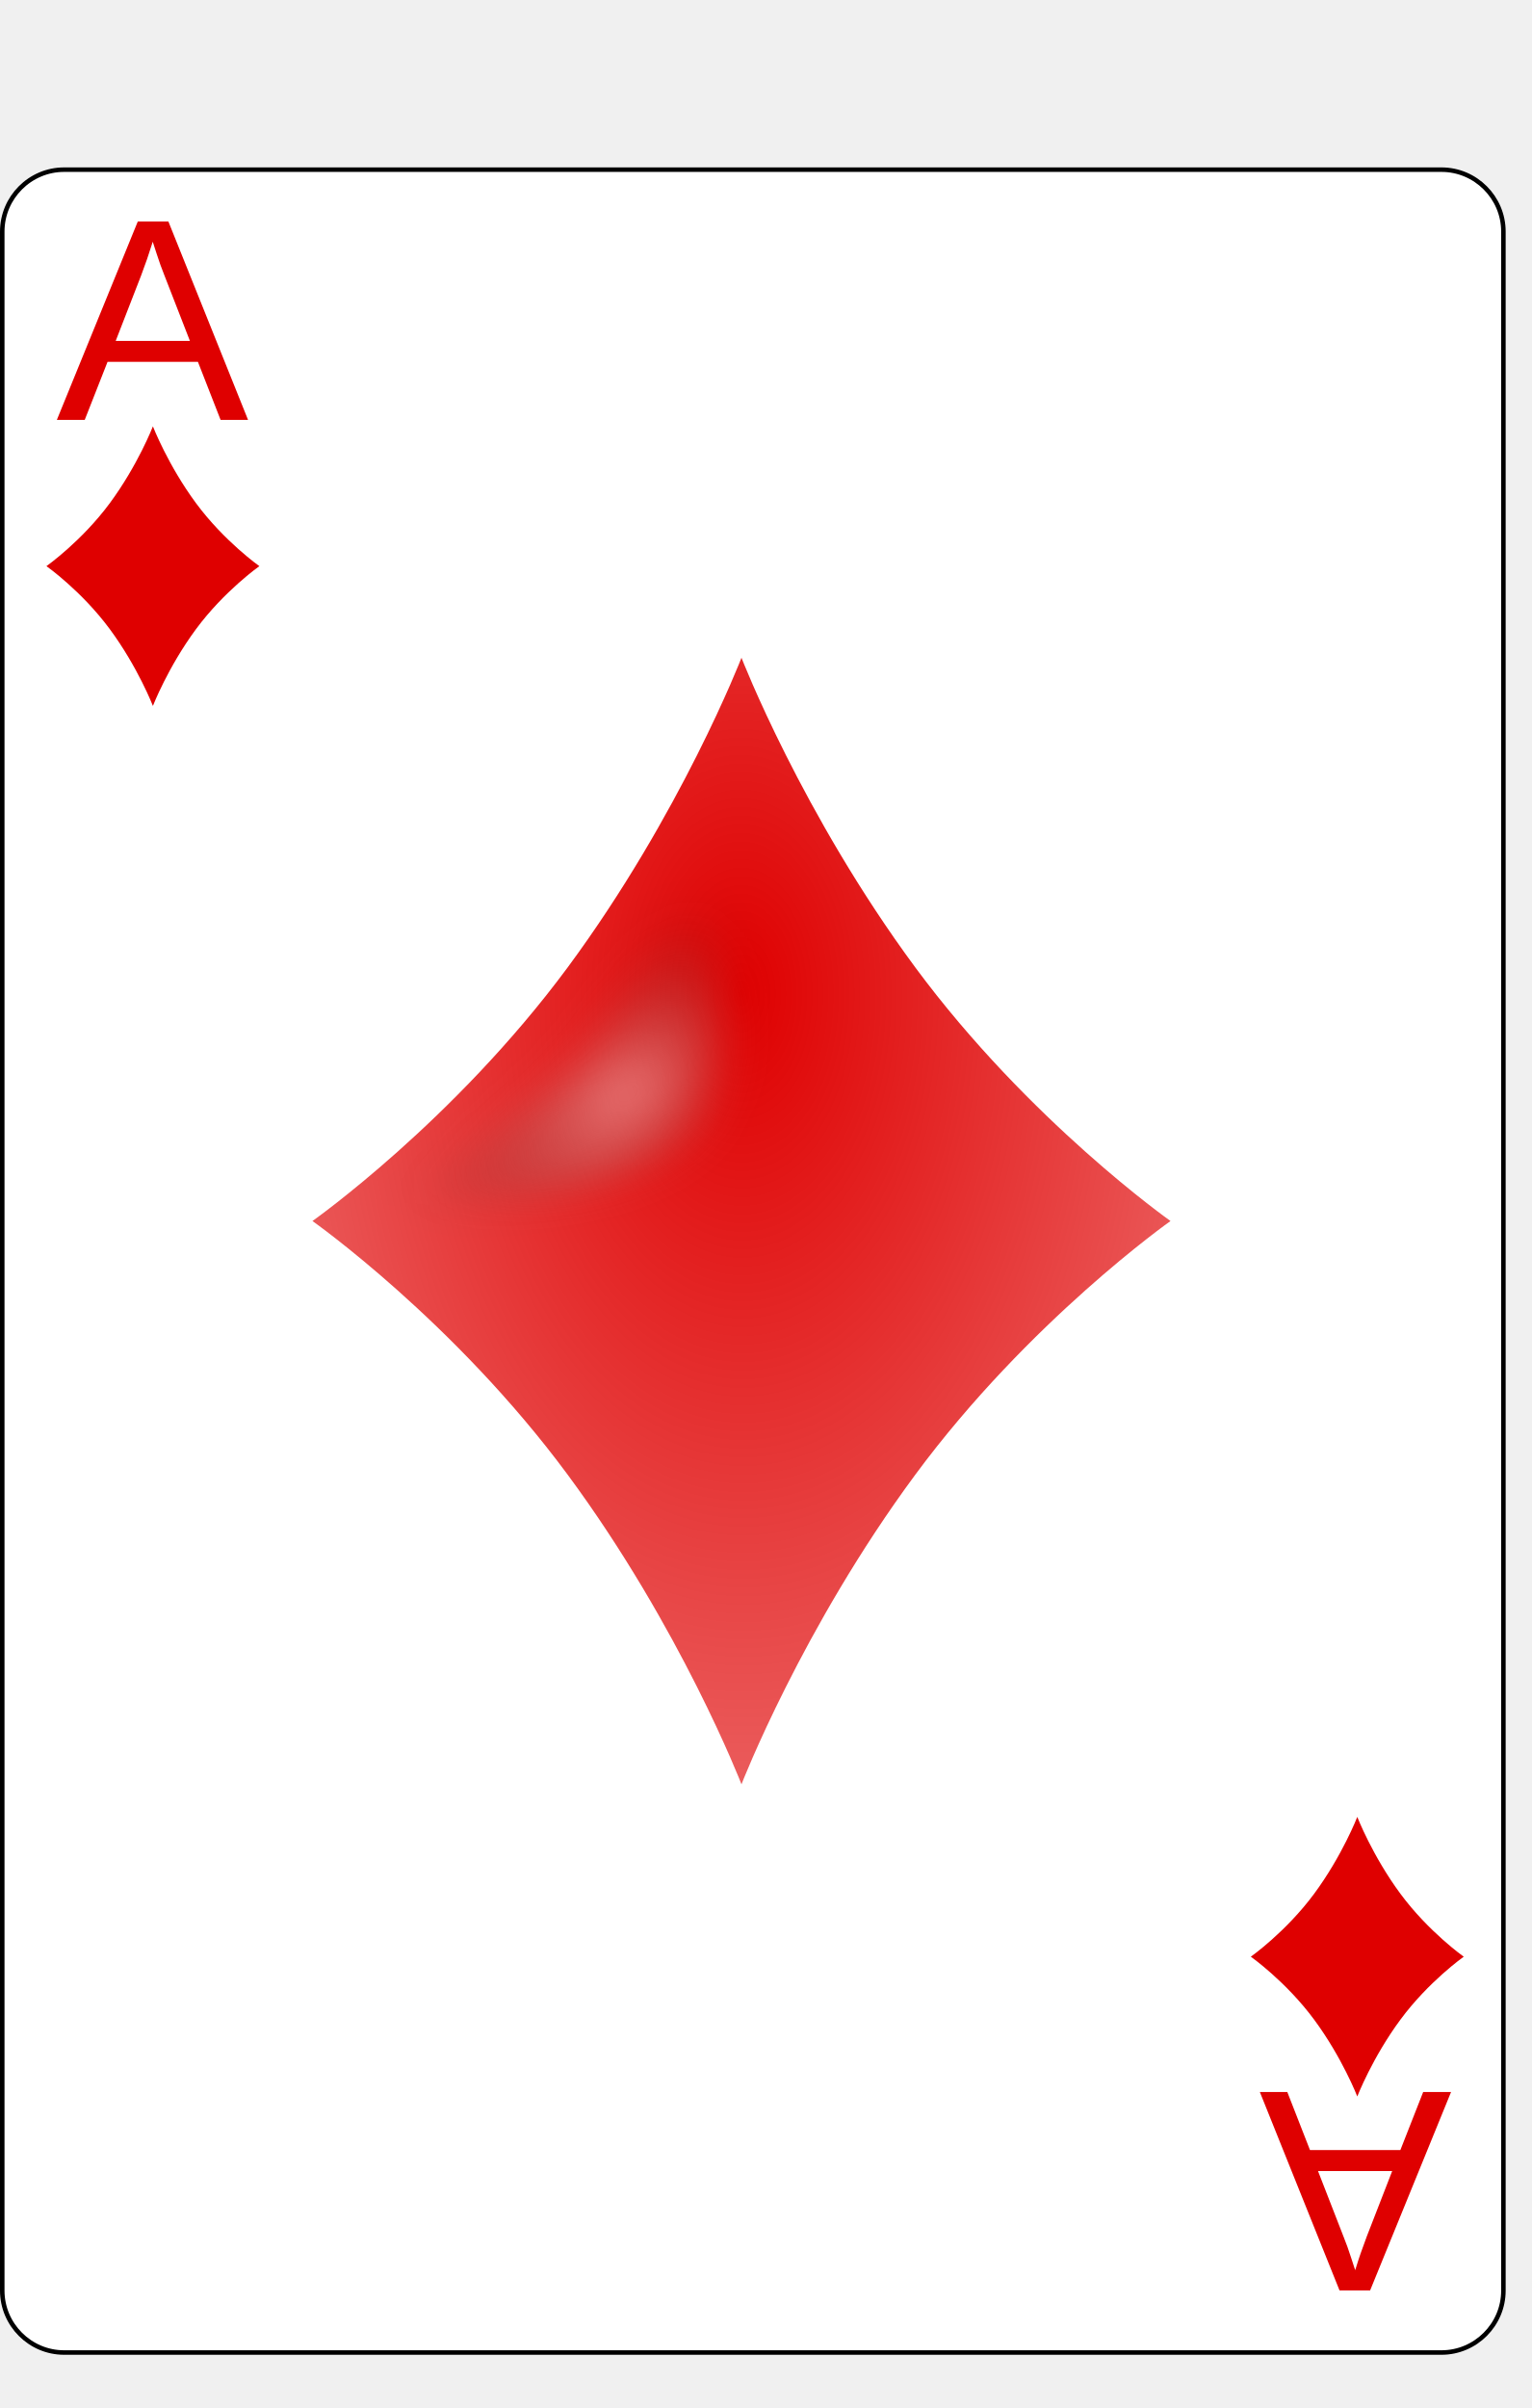
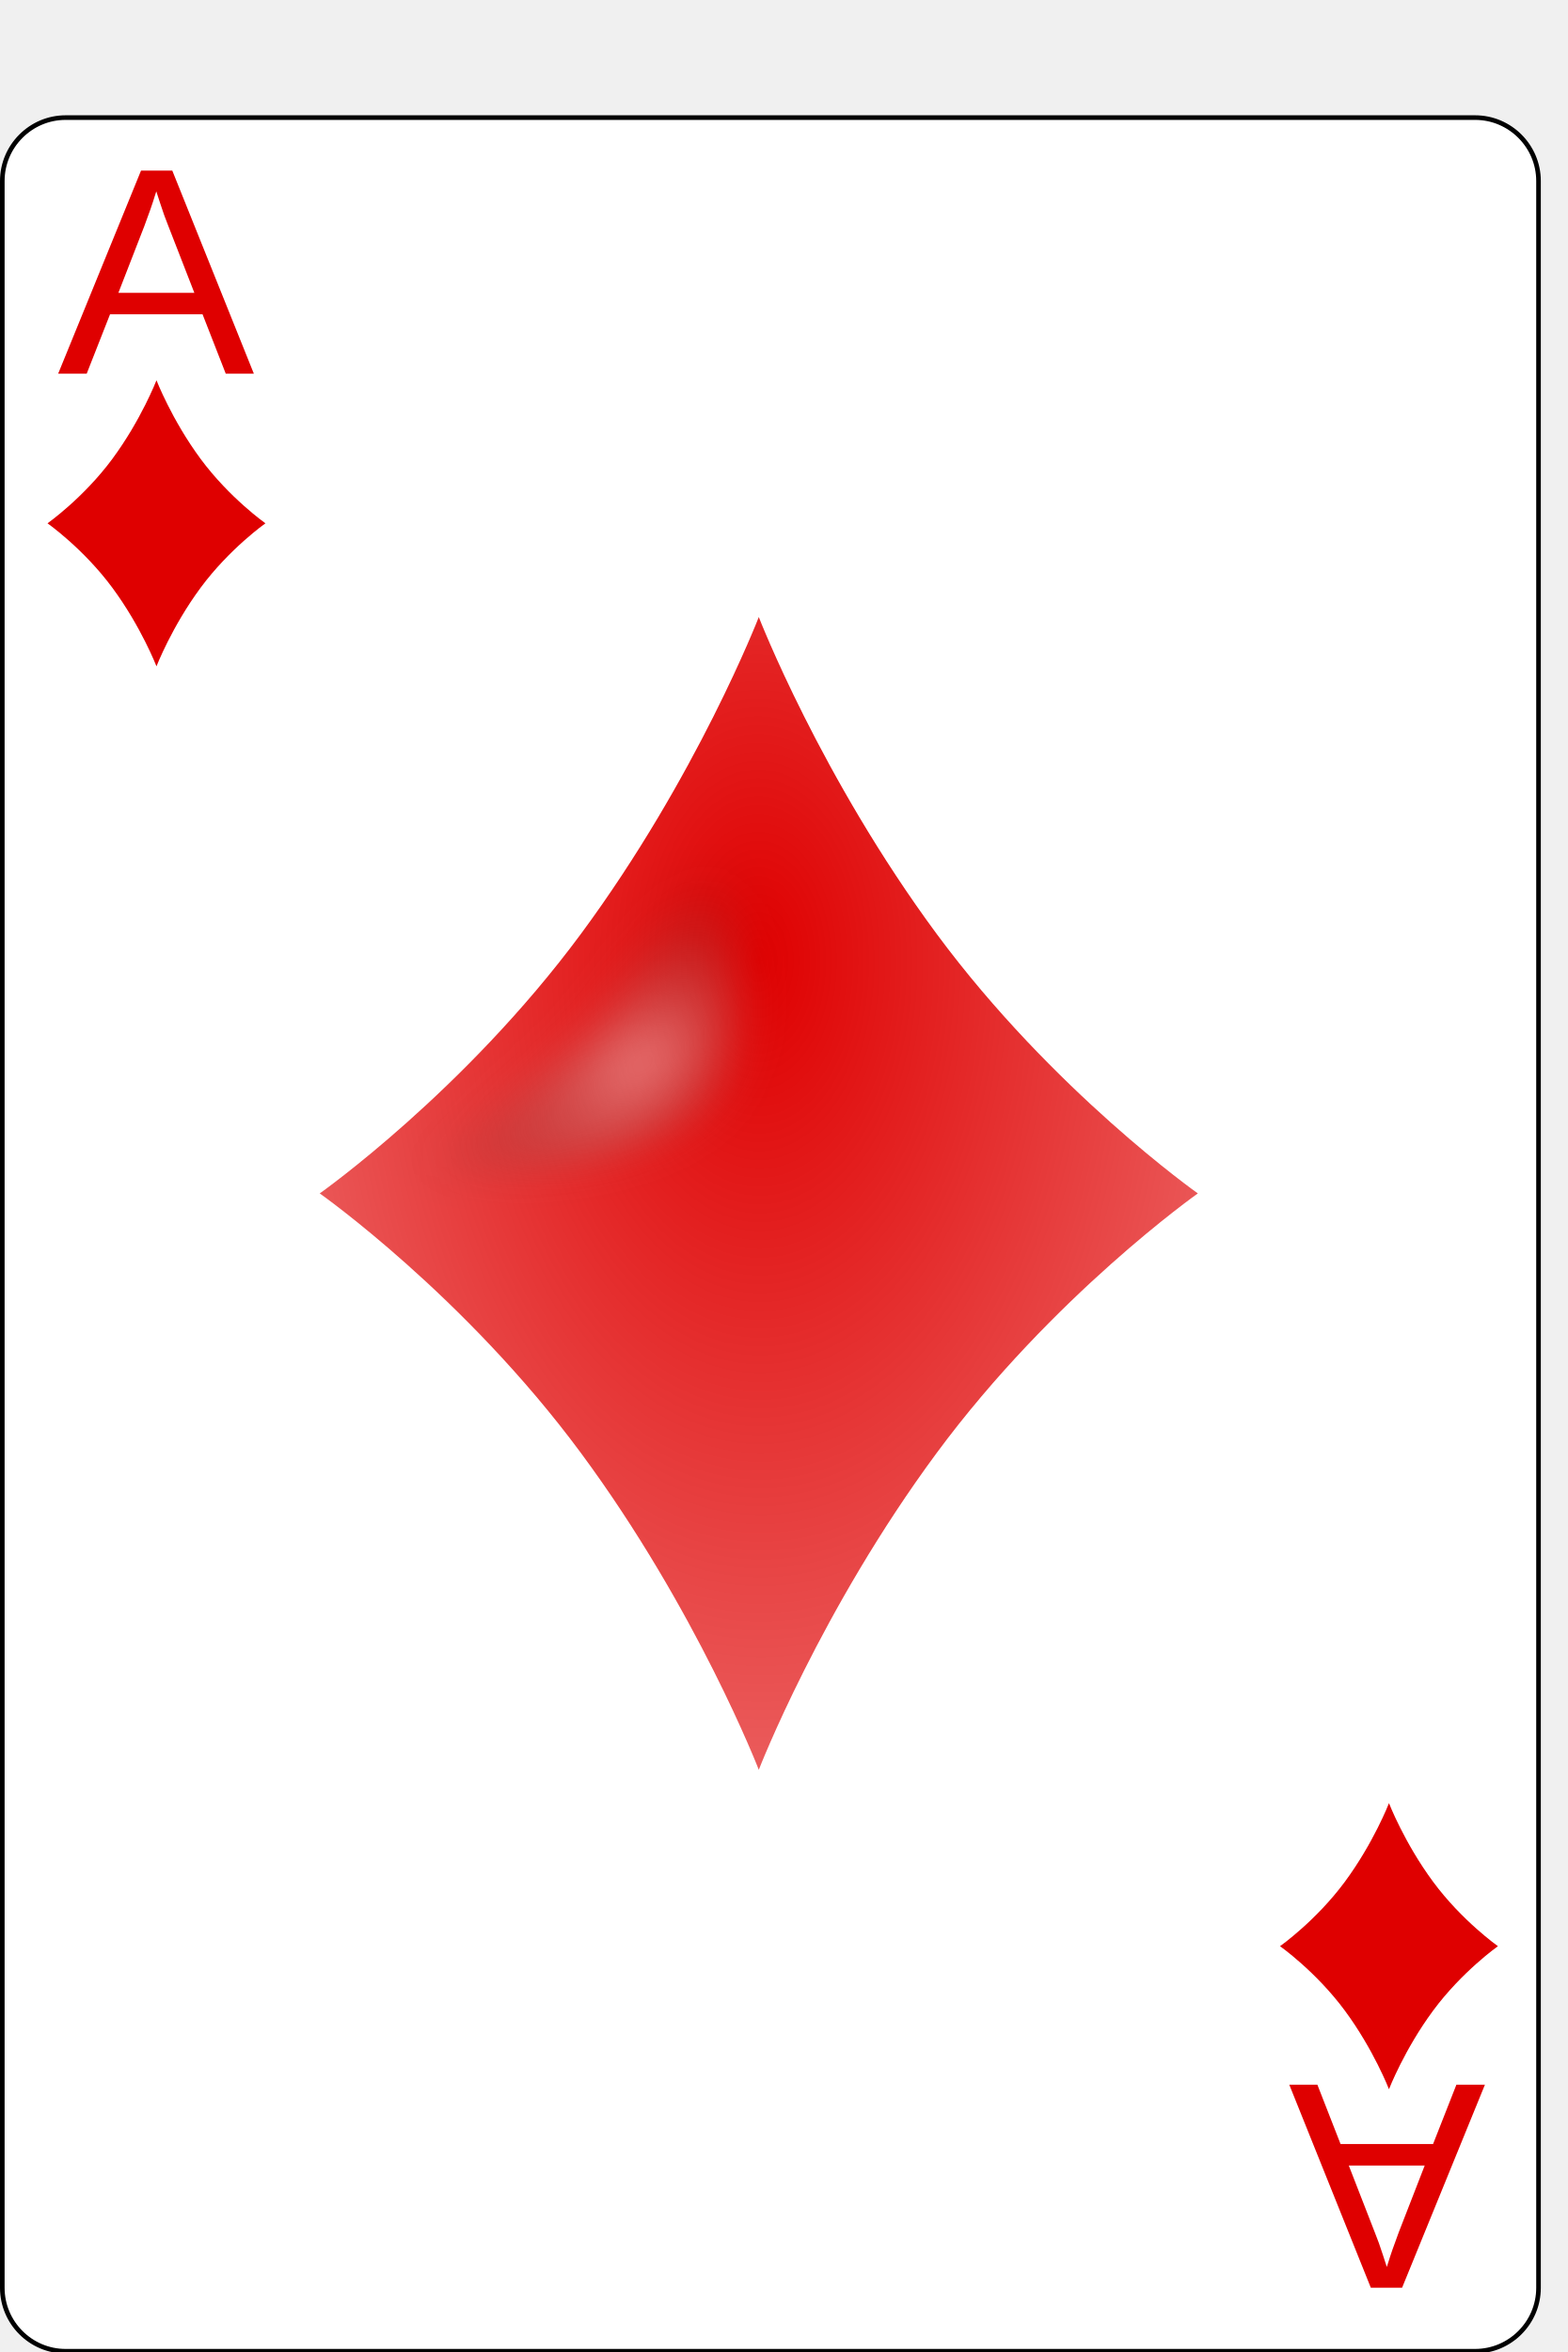
- <svg xmlns="http://www.w3.org/2000/svg" xmlns:xlink="http://www.w3.org/1999/xlink" width="70pt" height="110pt" viewBox="0 0 170 230" xml:space="preserve" id="svg2" version="1.1">
+ <svg xmlns="http://www.w3.org/2000/svg" xmlns:xlink="http://www.w3.org/1999/xlink" width="50pt" height="75pt" viewBox="0 0 170 230" xml:space="preserve" id="svg2" version="1.1">
  <defs id="defs41">
    <radialGradient xlink:href="#linearGradient3773" id="radialGradient3781" cx="-0.158" cy="-8.835" fx="-0.158" fy="-8.835" r="8" gradientTransform="matrix(-1.584269,-0.02349808,0.03071979,-2.477574,-0.2485638,-26.71351)" gradientUnits="userSpaceOnUse" />
    <linearGradient id="linearGradient3773">
      <stop style="stop-color:#000000;stop-opacity:1;" offset="0" id="stop3775" />
      <stop style="stop-color:#000000;stop-opacity:0.649;" offset="1" id="stop3777" />
    </linearGradient>
    <radialGradient xlink:href="#linearGradient3773" id="radialGradient3957" cx="-0.158" cy="-8.835" fx="-0.158" fy="-8.835" r="8" gradientTransform="matrix(-1.584269,-0.02349808,0.03071979,-2.477574,-0.2485638,-26.71351)" gradientUnits="userSpaceOnUse" />
    <linearGradient id="linearGradient3959">
      <stop style="stop-color:#000000;stop-opacity:1;" offset="0" id="stop3961" />
      <stop style="stop-color:#000000;stop-opacity:0.649;" offset="1" id="stop3963" />
    </linearGradient>
    <radialGradient r="81.903" fy="509.476" fx="168.025" cy="509.476" cx="168.025" gradientTransform="matrix(1.25656,-0.7774064,0.3366382,0.5361257,-221.2021,359.2426)" gradientUnits="userSpaceOnUse" id="radialGradient3975" xlink:href="#linearGradient3784-4" />
    <linearGradient id="linearGradient3784-4">
      <stop style="stop-color:#ffffff;stop-opacity:0.435;" offset="0" id="stop3786-8" />
      <stop style="stop-color:#000000;stop-opacity:0;" offset="1" id="stop3788-6" />
    </linearGradient>
    <radialGradient xlink:href="#linearGradient3784-4-5" id="radialGradient3929" gradientUnits="userSpaceOnUse" gradientTransform="matrix(1.25656,-0.7774064,0.3366382,0.5361257,-221.2021,359.2426)" cx="168.025" cy="509.476" fx="168.025" fy="509.476" r="81.903" />
    <linearGradient id="linearGradient3784-4-5">
      <stop style="stop-color:#ffffff;stop-opacity:0.489;" offset="0" id="stop3786-8-0" />
      <stop style="stop-color:#000000;stop-opacity:0;" offset="1" id="stop3788-6-3" />
    </linearGradient>
    <radialGradient xlink:href="#linearGradient3784-4-1" id="radialGradient3927" gradientUnits="userSpaceOnUse" gradientTransform="matrix(1.25656,-0.7774064,0.3366382,0.5361257,-221.2021,359.2426)" cx="168.025" cy="509.476" fx="168.025" fy="509.476" r="81.903" />
    <linearGradient id="linearGradient3784-4-1">
      <stop style="stop-color:#ffffff;stop-opacity:0.237;" offset="0" id="stop3786-8-03" />
      <stop style="stop-color:#000000;stop-opacity:0;" offset="1" id="stop3788-6-6" />
    </linearGradient>
    <linearGradient id="linearGradient3768">
      <stop style="stop-color:#df0000;stop-opacity:1;" offset="0" id="stop3770" />
      <stop style="stop-color:#df0000;stop-opacity:0.672;" offset="1" id="stop3772" />
    </linearGradient>
    <linearGradient id="linearGradient3784-4-6">
      <stop style="stop-color:#ffffff;stop-opacity:0.313;" offset="0" id="stop3786-8-8" />
      <stop style="stop-color:#000000;stop-opacity:0;" offset="1" id="stop3788-6-8" />
    </linearGradient>
    <radialGradient r="81.903" fy="492.632" fx="159.354" cy="492.632" cx="159.354" gradientTransform="matrix(1.089478,-0.715138,0.4464527,0.6562658,-244.9333,290.9185)" gradientUnits="userSpaceOnUse" id="radialGradient4013-8" xlink:href="#linearGradient3784-4-2" />
    <linearGradient id="linearGradient3784-4-2">
      <stop style="stop-color:#ffffff;stop-opacity:0.29;" offset="0" id="stop3786-8-1" />
      <stop style="stop-color:#000000;stop-opacity:0;" offset="1" id="stop3788-6-5" />
    </linearGradient>
    <linearGradient id="linearGradient2984">
      <stop style="stop-color:#df0000;stop-opacity:1;" offset="0" id="stop2986" />
      <stop style="stop-color:#df0000;stop-opacity:0.641;" offset="1" id="stop2988" />
    </linearGradient>
    <linearGradient id="linearGradient3784-4-4">
      <stop style="stop-color:#ffffff;stop-opacity:0.435;" offset="0" id="stop3786-8-8-2" />
      <stop style="stop-color:#000000;stop-opacity:0;" offset="1" id="stop3788-6-1" />
    </linearGradient>
    <filter color-interpolation-filters="sRGB" id="filter3834-6-0" x="-0.139" width="1.279" y="-0.162" height="1.325">
      <feGaussianBlur stdDeviation="9.511" id="feGaussianBlur3836-6-6" />
    </filter>
    <radialGradient r="81.903" fy="511.223" fx="171.487" cy="511.223" cx="171.487" gradientTransform="matrix(1.152989,-0.6739155,0.3948202,0.6754904,-233.6326,270.4008)" gradientUnits="userSpaceOnUse" id="radialGradient3100" xlink:href="#linearGradient3784-4-4" />
    <radialGradient xlink:href="#linearGradient2984" id="radialGradient3137" gradientUnits="userSpaceOnUse" gradientTransform="matrix(-1.122416,0.00551393,-0.00908973,-1.85031,-0.0293938,-10.2277)" cx="1.6632675e-13" cy="-3.234" fx="1.6632675e-13" fy="-3.234" r="8" />
  </defs>
  <g id="Layer_x0020_1" style="fill-rule:nonzero;clip-rule:nonzero;stroke:#000000;stroke-miterlimit:4;">
    <path style="fill:#FFFFFF;stroke-width:0.5;" d="M166.837,235.548c0,3.777-3.087,6.869-6.871,6.869H7.111c-3.775,0-6.861-3.092-6.861-6.869V7.12C0.25,3.343,3.336,0.25,7.111,0.25h152.855    c3.784,0,6.871,3.093,6.871,6.87v228.428z" id="path5" />
    <g style="stroke:none;" id="g7">
      <g id="g9">
				
			</g>
    </g>
    <g id="g15">
			
		</g>
    <g id="g19">
			
		</g>
    <g style="stroke:none;" id="g23">
      <g id="g25">
				
			</g>
    </g>
    <g style="stroke:none;" id="g31">
      <g id="g33">
				
			</g>
    </g>
  </g>
  <text xml:space="preserve" style="font-size:32px;font-style:normal;font-weight:normal;line-height:125%;letter-spacing:0px;word-spacing:0px;fill:#df0000;fill-opacity:1;stroke:none;font-family:Bitstream Vera Sans" x="6.246" y="28.013" id="text3788">
    <tspan id="tspan3790" x="6.246" y="28.013" style="font-style:normal;font-variant:normal;font-weight:normal;font-stretch:normal;font-family:Arial;-inkscape-font-specification:Arial;fill:#df0000;fill-opacity:1">A</tspan>
  </text>
  <text xml:space="preserve" style="font-size:32px;font-style:normal;font-weight:normal;line-height:125%;letter-spacing:0px;word-spacing:0px;fill:#df0000;fill-opacity:1;stroke:none;font-family:Bitstream Vera Sans" x="-161.088" y="-213.515" id="text3788-4" transform="scale(-1,-1)">
    <tspan id="tspan3790-3" x="-161.088" y="-213.515" style="font-style:normal;font-variant:normal;font-weight:normal;font-stretch:normal;fill:#df0000;fill-opacity:1;font-family:Arial;-inkscape-font-specification:Arial">A</tspan>
  </text>
  <g transform="matrix(0.1700144,0,0,0.1700144,19.51711,29.79434)" id="g3011">
    <g id="layer1-2" transform="matrix(35.0051,0,0,35.0051,369.1837,512.2729)">
      <path d="M 3.243,-4.725 C 1.126,-7.589 0,-10.5 0,-10.5 c 0,0 -1.126,2.911 -3.243,5.775 C -5.361,-1.862 -8,0 -8,0 -8,0 -5.361,1.861 -3.243,4.726 -1.126,7.589 0,10.5 0,10.5 0,10.5 1.126,7.589 3.243,4.726 5.361,1.861 8,0 8,0 8,0 5.361,-1.862 3.243,-4.725 z" id="dl" style="fill:url(#radialGradient3137);fill-opacity:1" />
    </g>
    <path transform="matrix(-1.465212,0.2369433,-0.2453813,-1.517391,660.3062,1148.701)" id="path3762-6" d="m 117.301,604.266 c 0,0 -8.068,-94.95 22.857,-122.857 34.761,-31.369 140,-11.429 140,-11.429 0,0 -71.54,24.838 -100,48.571 -27.21,22.692 -62.857,85.714 -62.857,85.714 z" style="fill:url(#radialGradient3100);fill-opacity:1;stroke:none;filter:url(#filter3834-6-0)" />
  </g>
  <g transform="matrix(1.476906,0,0,1.476906,16.9681,44.23616)" id="layer1-2-6">
    <path style="fill:#df0000" id="dl-6" d="M 3.243,-4.725 C 1.126,-7.589 0,-10.5 0,-10.5 c 0,0 -1.126,2.911 -3.243,5.775 C -5.361,-1.862 -8,0 -8,0 -8,0 -5.361,1.861 -3.243,4.726 -1.126,7.589 0,10.5 0,10.5 0,10.5 1.126,7.589 3.243,4.726 5.361,1.861 8,0 8,0 8,0 5.361,-1.862 3.243,-4.725 z" />
  </g>
  <g transform="matrix(1.476906,0,0,1.476906,150.6209,198.5035)" id="layer1-2-6-4">
    <path style="fill:#df0000" id="dl-6-9" d="M 3.243,-4.725 C 1.126,-7.589 0,-10.5 0,-10.5 c 0,0 -1.126,2.911 -3.243,5.775 C -5.361,-1.862 -8,0 -8,0 -8,0 -5.361,1.861 -3.243,4.726 -1.126,7.589 0,10.5 0,10.5 0,10.5 1.126,7.589 3.243,4.726 5.361,1.861 8,0 8,0 8,0 5.361,-1.862 3.243,-4.725 z" />
  </g>
</svg>
